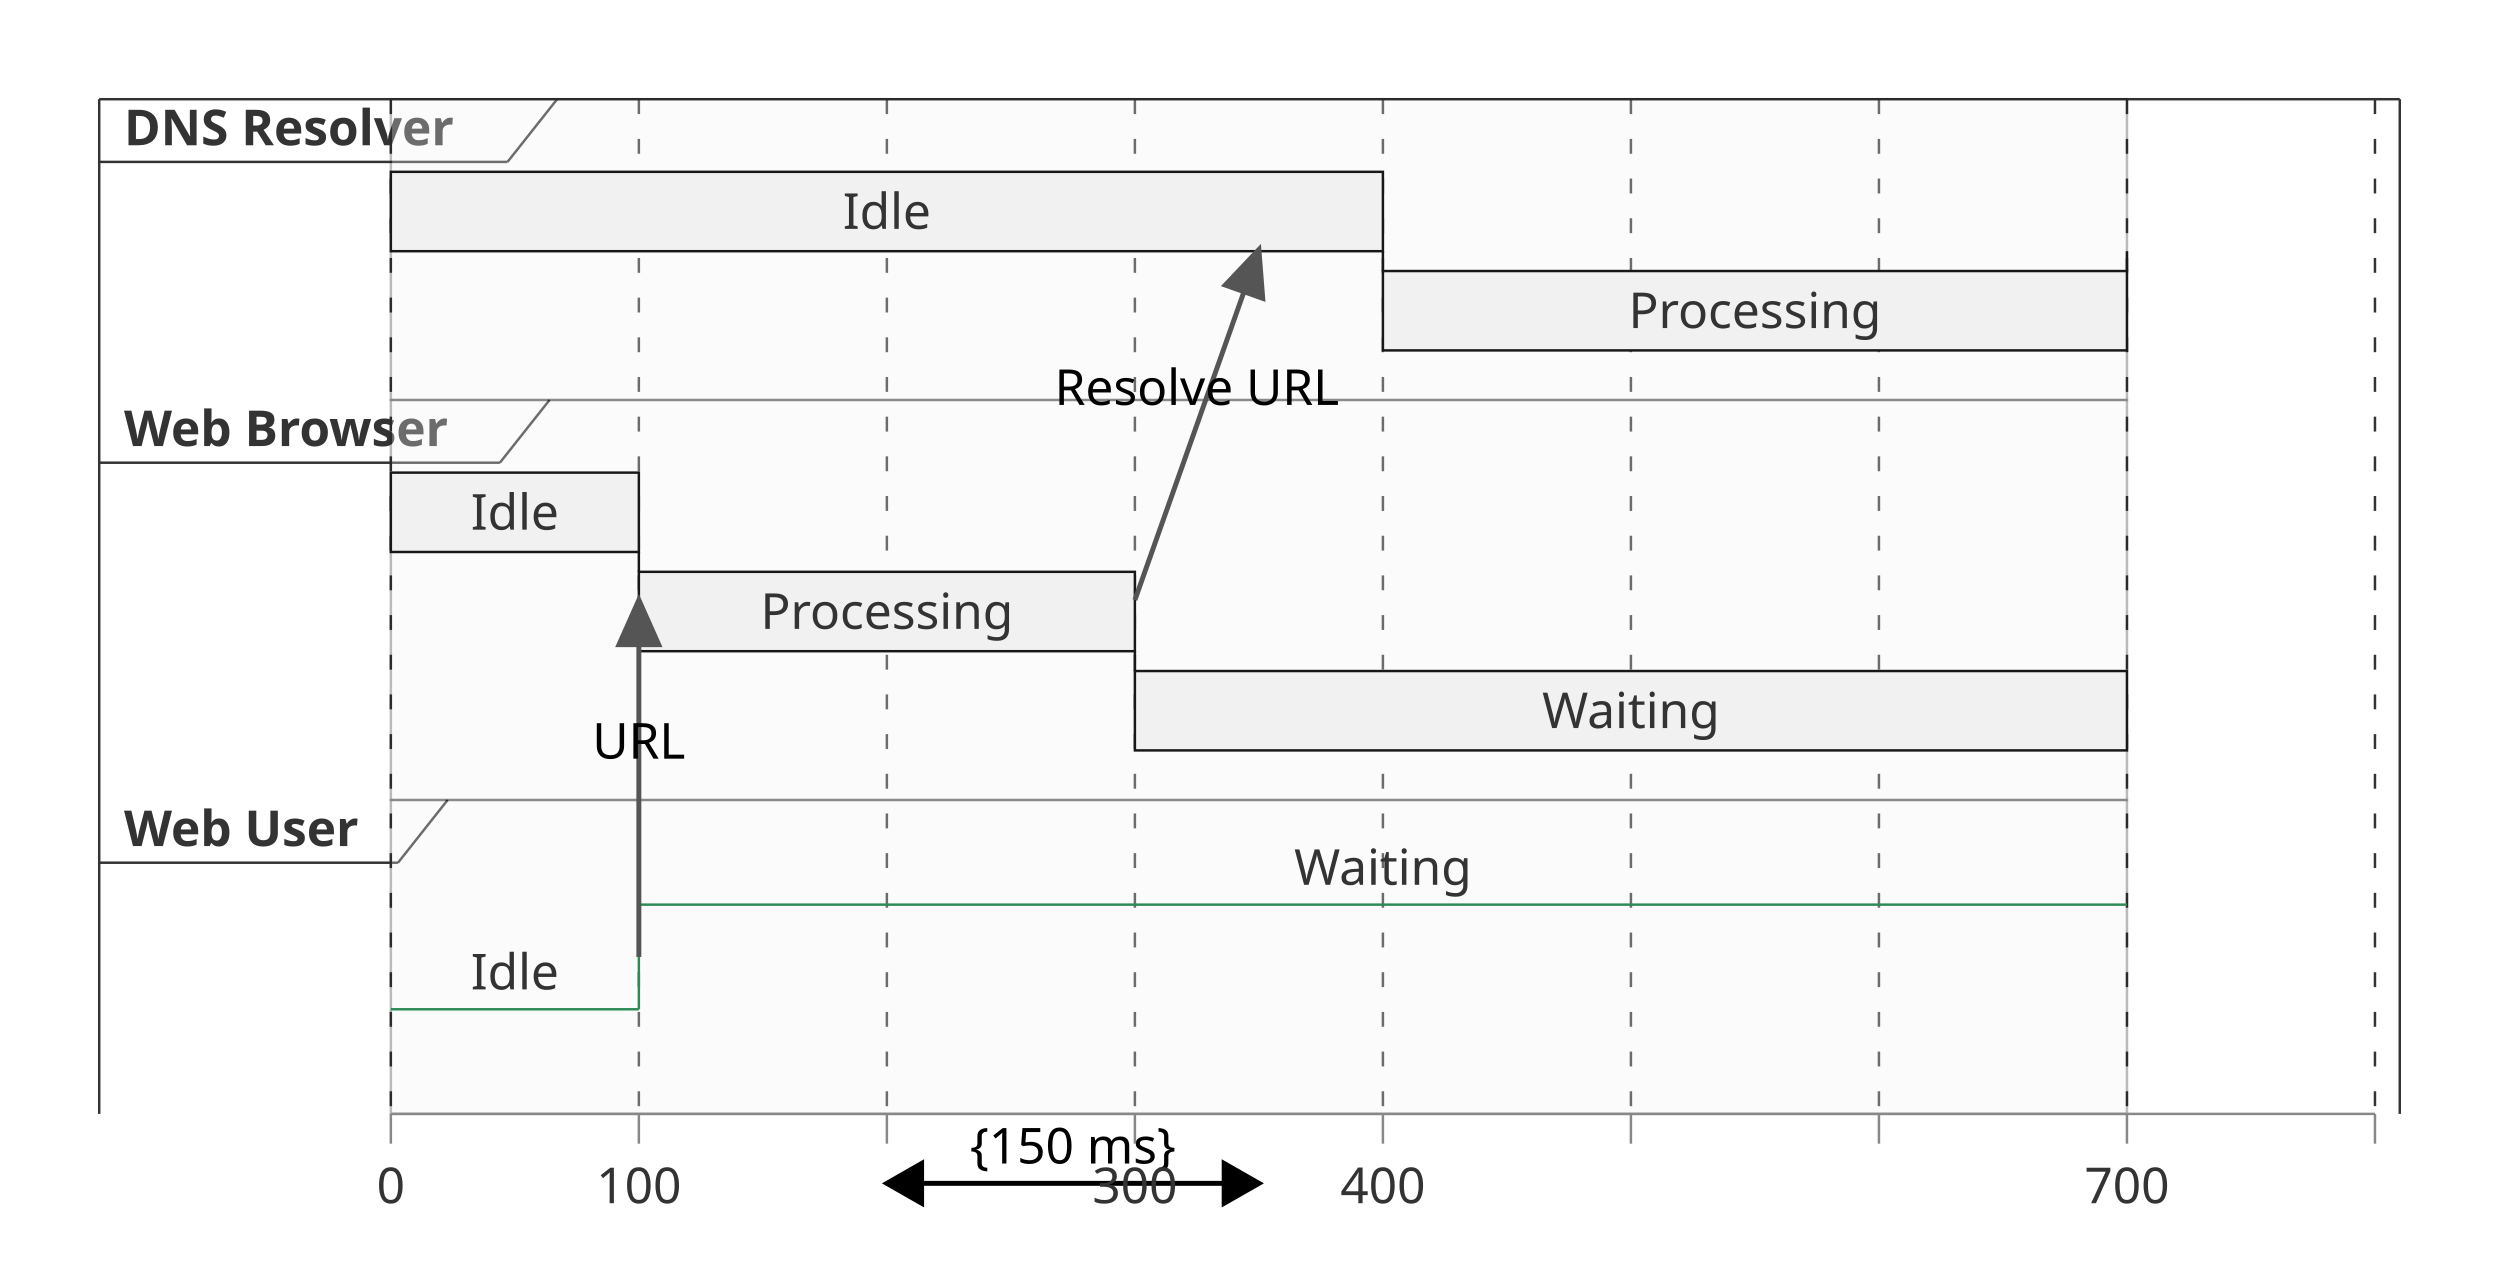
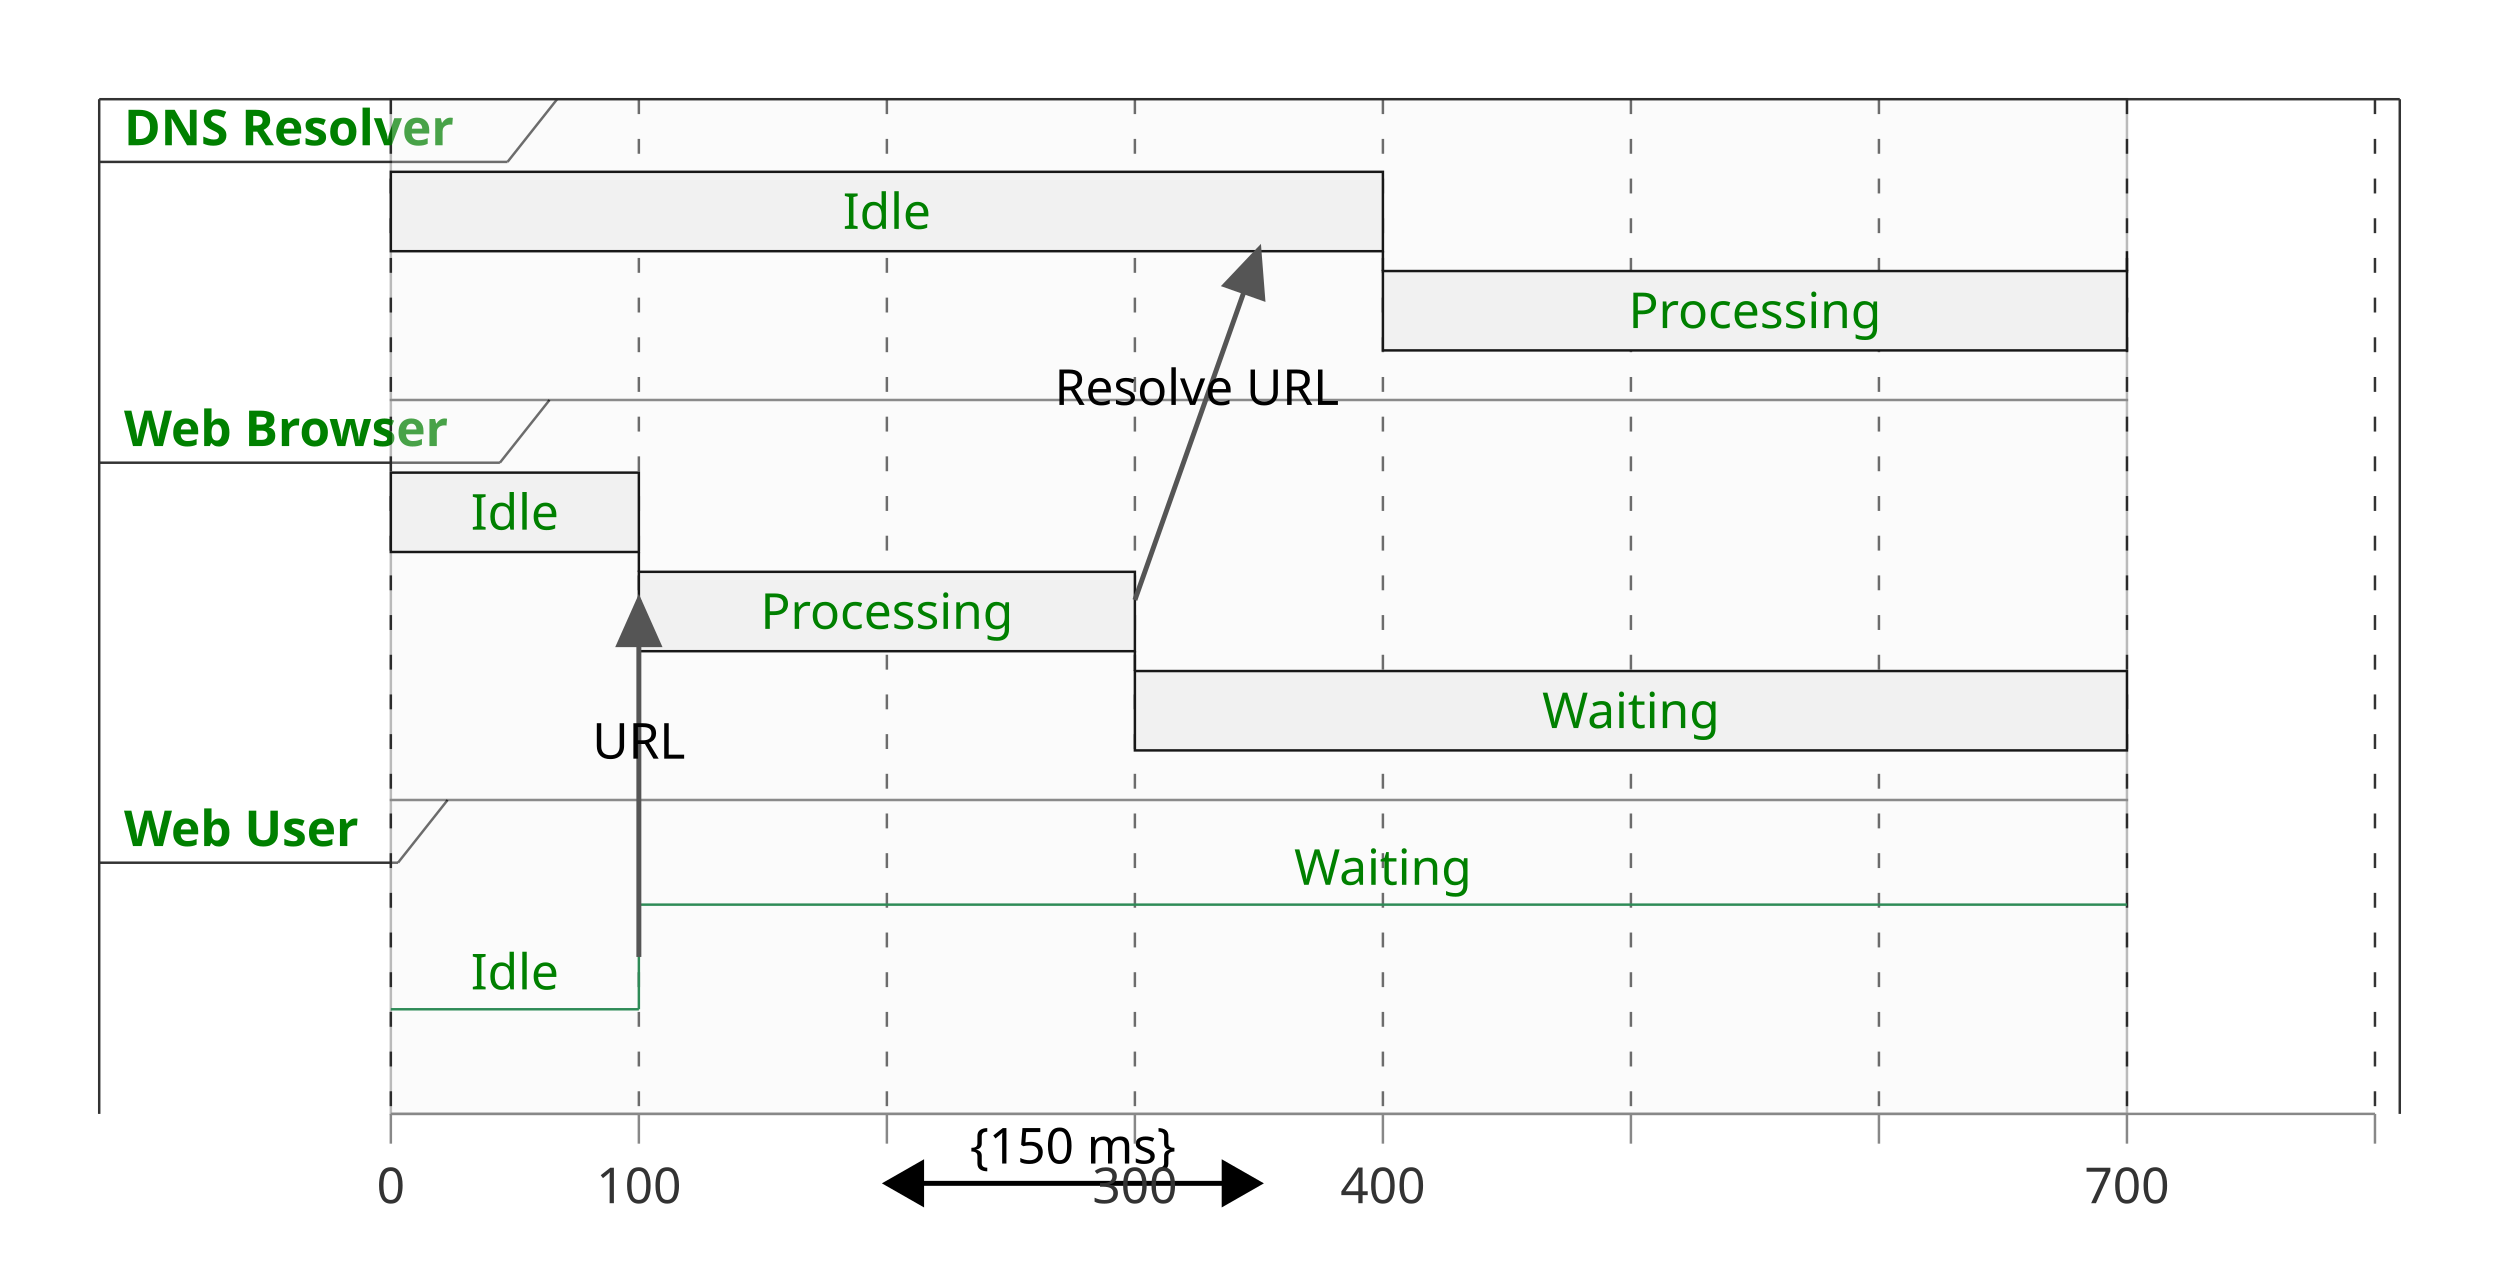
<svg xmlns="http://www.w3.org/2000/svg" contentStyleType="text/css" data-diagram-type="TIMING" height="257px" preserveAspectRatio="none" style="width:504px;height:257px;background:#FFFFFF;" version="1.1" viewBox="0 0 504 257" width="504px" zoomAndPan="magnify">
  <defs />
  <g>
    <line style="stroke:#333333;stroke-width:0.5;" x1="20" x2="20" y1="20" y2="224.562" />
    <line style="stroke:#333333;stroke-width:0.5;" x1="483.794" x2="483.794" y1="20" y2="224.562" />
    <line style="stroke:#333333;stroke-width:0.5;stroke-dasharray:3,5;" x1="78.794" x2="78.794" y1="20" y2="224.562" />
    <line style="stroke:#333333;stroke-width:0.5;stroke-dasharray:3,5;" x1="128.794" x2="128.794" y1="20" y2="224.562" />
    <line style="stroke:#333333;stroke-width:0.5;stroke-dasharray:3,5;" x1="178.794" x2="178.794" y1="20" y2="224.562" />
    <line style="stroke:#333333;stroke-width:0.5;stroke-dasharray:3,5;" x1="228.794" x2="228.794" y1="20" y2="224.562" />
    <line style="stroke:#333333;stroke-width:0.5;stroke-dasharray:3,5;" x1="278.794" x2="278.794" y1="20" y2="224.562" />
    <line style="stroke:#333333;stroke-width:0.5;stroke-dasharray:3,5;" x1="328.794" x2="328.794" y1="20" y2="224.562" />
    <line style="stroke:#333333;stroke-width:0.5;stroke-dasharray:3,5;" x1="378.794" x2="378.794" y1="20" y2="224.562" />
    <line style="stroke:#333333;stroke-width:0.5;stroke-dasharray:3,5;" x1="428.794" x2="428.794" y1="20" y2="224.562" />
    <line style="stroke:#333333;stroke-width:0.5;stroke-dasharray:3,5;" x1="478.794" x2="478.794" y1="20" y2="224.562" />
    <line style="stroke:#333333;stroke-width:0.5;" x1="20" x2="483.794" y1="20" y2="20" />
-     <text fill="#333333" font-family="'sans-serif'" font-size="10" font-weight="700" lengthAdjust="spacing" textLength="76.318" x="25" y="29.282">DNS Resolver</text>
+     <text fill="#008000" font-family="'sans-serif'" font-size="10" font-weight="700" lengthAdjust="spacing" textLength="76.318" x="25" y="29.282">DNS Resolver</text>
    <line style="stroke:#333333;stroke-width:0.5;" x1="20" x2="102.318" y1="32.641" y2="32.641" />
    <line style="stroke:#333333;stroke-width:0.5;" x1="102.318" x2="112.318" y1="32.641" y2="20" />
    <rect fill="#F1F1F1" height="60.641" opacity="0.3" style="stroke:#181818;stroke-width:0.5;" width="350" x="78.794" y="20" />
    <rect fill="#F1F1F1" height="16" style="stroke:#181818;stroke-width:0.5;" width="200" x="78.794" y="34.641" />
-     <text fill="#333333" font-family="'sans-serif'" font-size="10" lengthAdjust="spacing" text-anchor="middle" textLength="18.227" x="178.794" y="46.141">Idle</text>
+     <text fill="#008000" font-family="'sans-serif'" font-size="10" lengthAdjust="spacing" text-anchor="middle" textLength="18.227" x="178.794" y="46.141">Idle</text>
    <rect fill="#F1F1F1" height="16" style="stroke:#181818;stroke-width:0.5;" width="150" x="278.794" y="54.641" />
-     <text fill="#333333" font-family="'sans-serif'" font-size="10" lengthAdjust="spacing" text-anchor="middle" textLength="53.794" x="353.794" y="66.141">Processing</text>
+     <text fill="#008000" font-family="'sans-serif'" font-size="10" lengthAdjust="spacing" text-anchor="middle" textLength="53.794" x="353.794" y="66.141">Processing</text>
    <line style="stroke:#181818;stroke-width:0.5;" x1="278.794" x2="278.794" y1="50.641" y2="54.641" />
    <line style="stroke:#181818;stroke-width:0.5;" x1="428.794" x2="428.794" y1="54.641" y2="50.641" />
-     <text fill="#333333" font-family="'sans-serif'" font-size="10" font-weight="700" lengthAdjust="spacing" textLength="74.78" x="25" y="89.923">Web Browser</text>
+     <text fill="#008000" font-family="'sans-serif'" font-size="10" font-weight="700" lengthAdjust="spacing" textLength="74.78" x="25" y="89.923">Web Browser</text>
    <line style="stroke:#333333;stroke-width:0.5;" x1="20" x2="100.78" y1="93.281" y2="93.281" />
    <line style="stroke:#333333;stroke-width:0.5;" x1="100.78" x2="110.78" y1="93.281" y2="80.641" />
    <rect fill="#F1F1F1" height="80.641" opacity="0.3" style="stroke:#181818;stroke-width:0.5;" width="350" x="78.794" y="80.641" />
    <rect fill="#F1F1F1" height="16" style="stroke:#181818;stroke-width:0.5;" width="50" x="78.794" y="95.281" />
-     <text fill="#333333" font-family="'sans-serif'" font-size="10" lengthAdjust="spacing" text-anchor="middle" textLength="18.227" x="103.794" y="106.781">Idle</text>
+     <text fill="#008000" font-family="'sans-serif'" font-size="10" lengthAdjust="spacing" text-anchor="middle" textLength="18.227" x="103.794" y="106.781">Idle</text>
    <rect fill="#F1F1F1" height="16" style="stroke:#181818;stroke-width:0.5;" width="100" x="128.794" y="115.281" />
-     <text fill="#333333" font-family="'sans-serif'" font-size="10" lengthAdjust="spacing" text-anchor="middle" textLength="53.794" x="178.794" y="126.781">Processing</text>
+     <text fill="#008000" font-family="'sans-serif'" font-size="10" lengthAdjust="spacing" text-anchor="middle" textLength="53.794" x="178.794" y="126.781">Processing</text>
    <line style="stroke:#181818;stroke-width:0.5;" x1="128.794" x2="128.794" y1="111.281" y2="115.281" />
    <rect fill="#F1F1F1" height="16" style="stroke:#181818;stroke-width:0.5;" width="200" x="228.794" y="135.281" />
-     <text fill="#333333" font-family="'sans-serif'" font-size="10" lengthAdjust="spacing" text-anchor="middle" textLength="38.179" x="328.794" y="146.781">Waiting</text>
+     <text fill="#008000" font-family="'sans-serif'" font-size="10" lengthAdjust="spacing" text-anchor="middle" textLength="38.179" x="328.794" y="146.781">Waiting</text>
    <line style="stroke:#181818;stroke-width:0.5;" x1="228.794" x2="228.794" y1="131.281" y2="135.281" />
-     <text fill="#333333" font-family="'sans-serif'" font-size="10" font-weight="700" lengthAdjust="spacing" textLength="54.238" x="25" y="170.564">Web User</text>
+     <text fill="#008000" font-family="'sans-serif'" font-size="10" font-weight="700" lengthAdjust="spacing" textLength="54.238" x="25" y="170.564">Web User</text>
    <line style="stroke:#333333;stroke-width:0.5;" x1="20" x2="80.238" y1="173.922" y2="173.922" />
    <line style="stroke:#333333;stroke-width:0.5;" x1="80.238" x2="90.238" y1="173.922" y2="161.281" />
    <rect fill="#F1F1F1" height="63.281" opacity="0.3" style="stroke:#181818;stroke-width:0.5;" width="350" x="78.794" y="161.281" />
    <line style="stroke:#2E8B57;stroke-width:0.5;" x1="78.794" x2="128.794" y1="203.469" y2="203.469" />
-     <text fill="#333333" font-family="'sans-serif'" font-size="10" lengthAdjust="spacing" text-anchor="middle" textLength="18.227" x="103.794" y="199.469">Idle</text>
+     <text fill="#008000" font-family="'sans-serif'" font-size="10" lengthAdjust="spacing" text-anchor="middle" textLength="18.227" x="103.794" y="199.469">Idle</text>
    <line style="stroke:#2E8B57;stroke-width:0.5;" x1="128.794" x2="428.794" y1="182.375" y2="182.375" />
-     <text fill="#333333" font-family="'sans-serif'" font-size="10" lengthAdjust="spacing" text-anchor="middle" textLength="38.179" x="278.794" y="178.375">Waiting</text>
+     <text fill="#008000" font-family="'sans-serif'" font-size="10" lengthAdjust="spacing" text-anchor="middle" textLength="38.179" x="278.794" y="178.375">Waiting</text>
    <line style="stroke:#2E8B57;stroke-width:0.5;" x1="128.794" x2="128.794" y1="203.469" y2="182.375" />
    <line style="stroke:#555555;stroke-width:1;" x1="128.794" x2="128.794" y1="192.922" y2="120.961" />
    <polygon fill="#555555" points="132.794,129.961,128.794,120.961,124.794,129.961,132.794,129.961" style="stroke:#555555;stroke-width:1;" />
    <text fill="#000000" font-family="'sans-serif'" font-size="10" lengthAdjust="spacing" text-anchor="middle" textLength="19.839" x="128.794" y="152.941">URL</text>
    <line style="stroke:#555555;stroke-width:1;" x1="228.794" x2="253.794" y1="120.961" y2="50.32" />
    <polygon fill="#555555" points="254.562,60.139,253.794,50.32,247.02,57.47,254.562,60.139" style="stroke:#555555;stroke-width:1;" />
    <text fill="#000000" font-family="'sans-serif'" font-size="10" lengthAdjust="spacing" text-anchor="middle" textLength="62.295" x="241.294" y="81.641">Resolve URL</text>
    <line style="stroke:#000000;stroke-width:1;" x1="178.794" x2="253.794" y1="238.562" y2="238.562" />
    <polygon fill="#000000" points="185.794,234.562,178.794,238.562,185.794,242.562,185.794,234.562" style="stroke:#000000;stroke-width:1;" />
    <polygon fill="#000000" points="246.794,234.562,253.794,238.562,246.794,242.562,246.794,234.562" style="stroke:#000000;stroke-width:1;" />
    <text fill="#000000" font-family="'sans-serif'" font-size="10" lengthAdjust="spacing" text-anchor="middle" textLength="49.941" x="216.294" y="234.562">{150 ms}</text>
    <line style="stroke:#888888;stroke-width:0.5;" x1="78.794" x2="478.794" y1="224.562" y2="224.562" />
    <line style="stroke:#888888;stroke-width:0.5;" x1="78.794" x2="78.794" y1="224.562" y2="230.562" />
    <line style="stroke:#888888;stroke-width:0.5;" x1="128.794" x2="128.794" y1="224.562" y2="230.562" />
    <line style="stroke:#888888;stroke-width:0.5;" x1="178.794" x2="178.794" y1="224.562" y2="230.562" />
    <line style="stroke:#888888;stroke-width:0.5;" x1="228.794" x2="228.794" y1="224.562" y2="230.562" />
    <line style="stroke:#888888;stroke-width:0.5;" x1="278.794" x2="278.794" y1="224.562" y2="230.562" />
    <line style="stroke:#888888;stroke-width:0.5;" x1="328.794" x2="328.794" y1="224.562" y2="230.562" />
    <line style="stroke:#888888;stroke-width:0.5;" x1="378.794" x2="378.794" y1="224.562" y2="230.562" />
    <line style="stroke:#888888;stroke-width:0.5;" x1="428.794" x2="428.794" y1="224.562" y2="230.562" />
    <line style="stroke:#888888;stroke-width:0.5;" x1="478.794" x2="478.794" y1="224.562" y2="230.562" />
    <text fill="#333333" font-family="'sans-serif'" font-size="10" lengthAdjust="spacing" text-anchor="middle" textLength="6.362" x="78.794" y="242.562">0</text>
    <text fill="#333333" font-family="'sans-serif'" font-size="10" lengthAdjust="spacing" text-anchor="middle" textLength="19.087" x="128.794" y="242.562">100</text>
    <text fill="#333333" font-family="'sans-serif'" font-size="10" lengthAdjust="spacing" text-anchor="middle" textLength="19.087" x="228.794" y="242.562">300</text>
    <text fill="#333333" font-family="'sans-serif'" font-size="10" lengthAdjust="spacing" text-anchor="middle" textLength="19.087" x="278.794" y="242.562">400</text>
    <text fill="#333333" font-family="'sans-serif'" font-size="10" lengthAdjust="spacing" text-anchor="middle" textLength="19.087" x="428.794" y="242.562">700</text>
  </g>
</svg>
